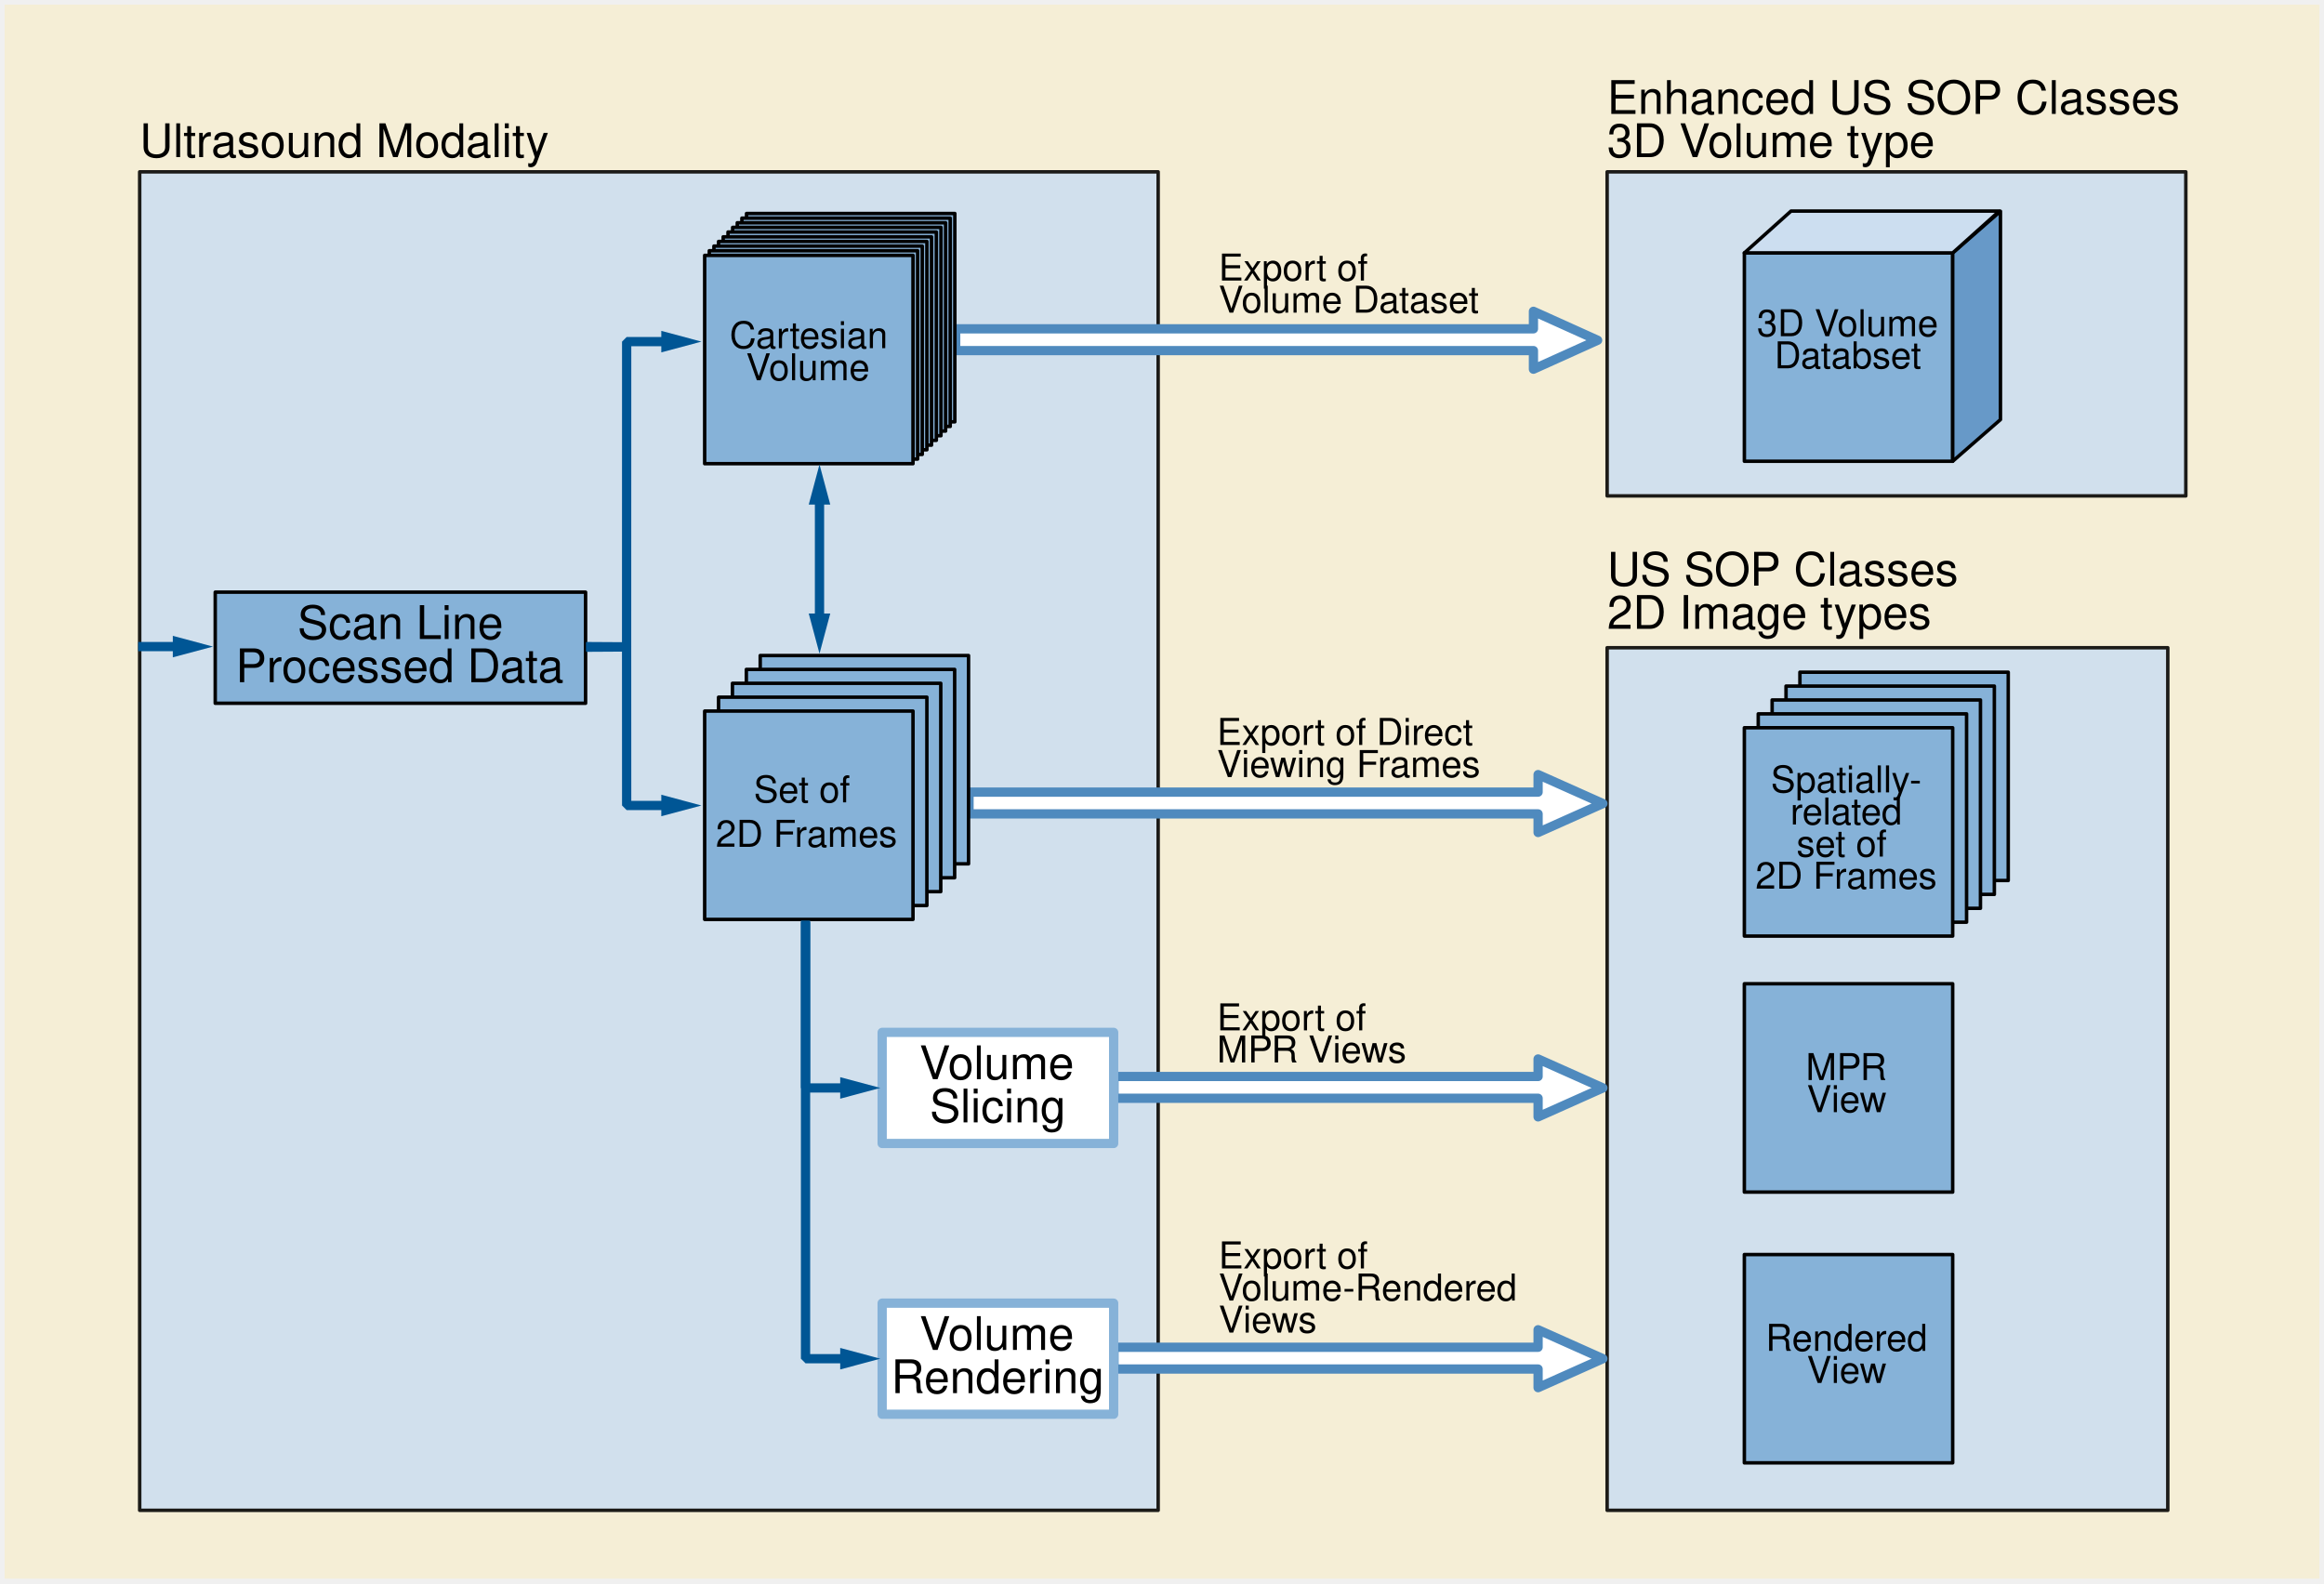
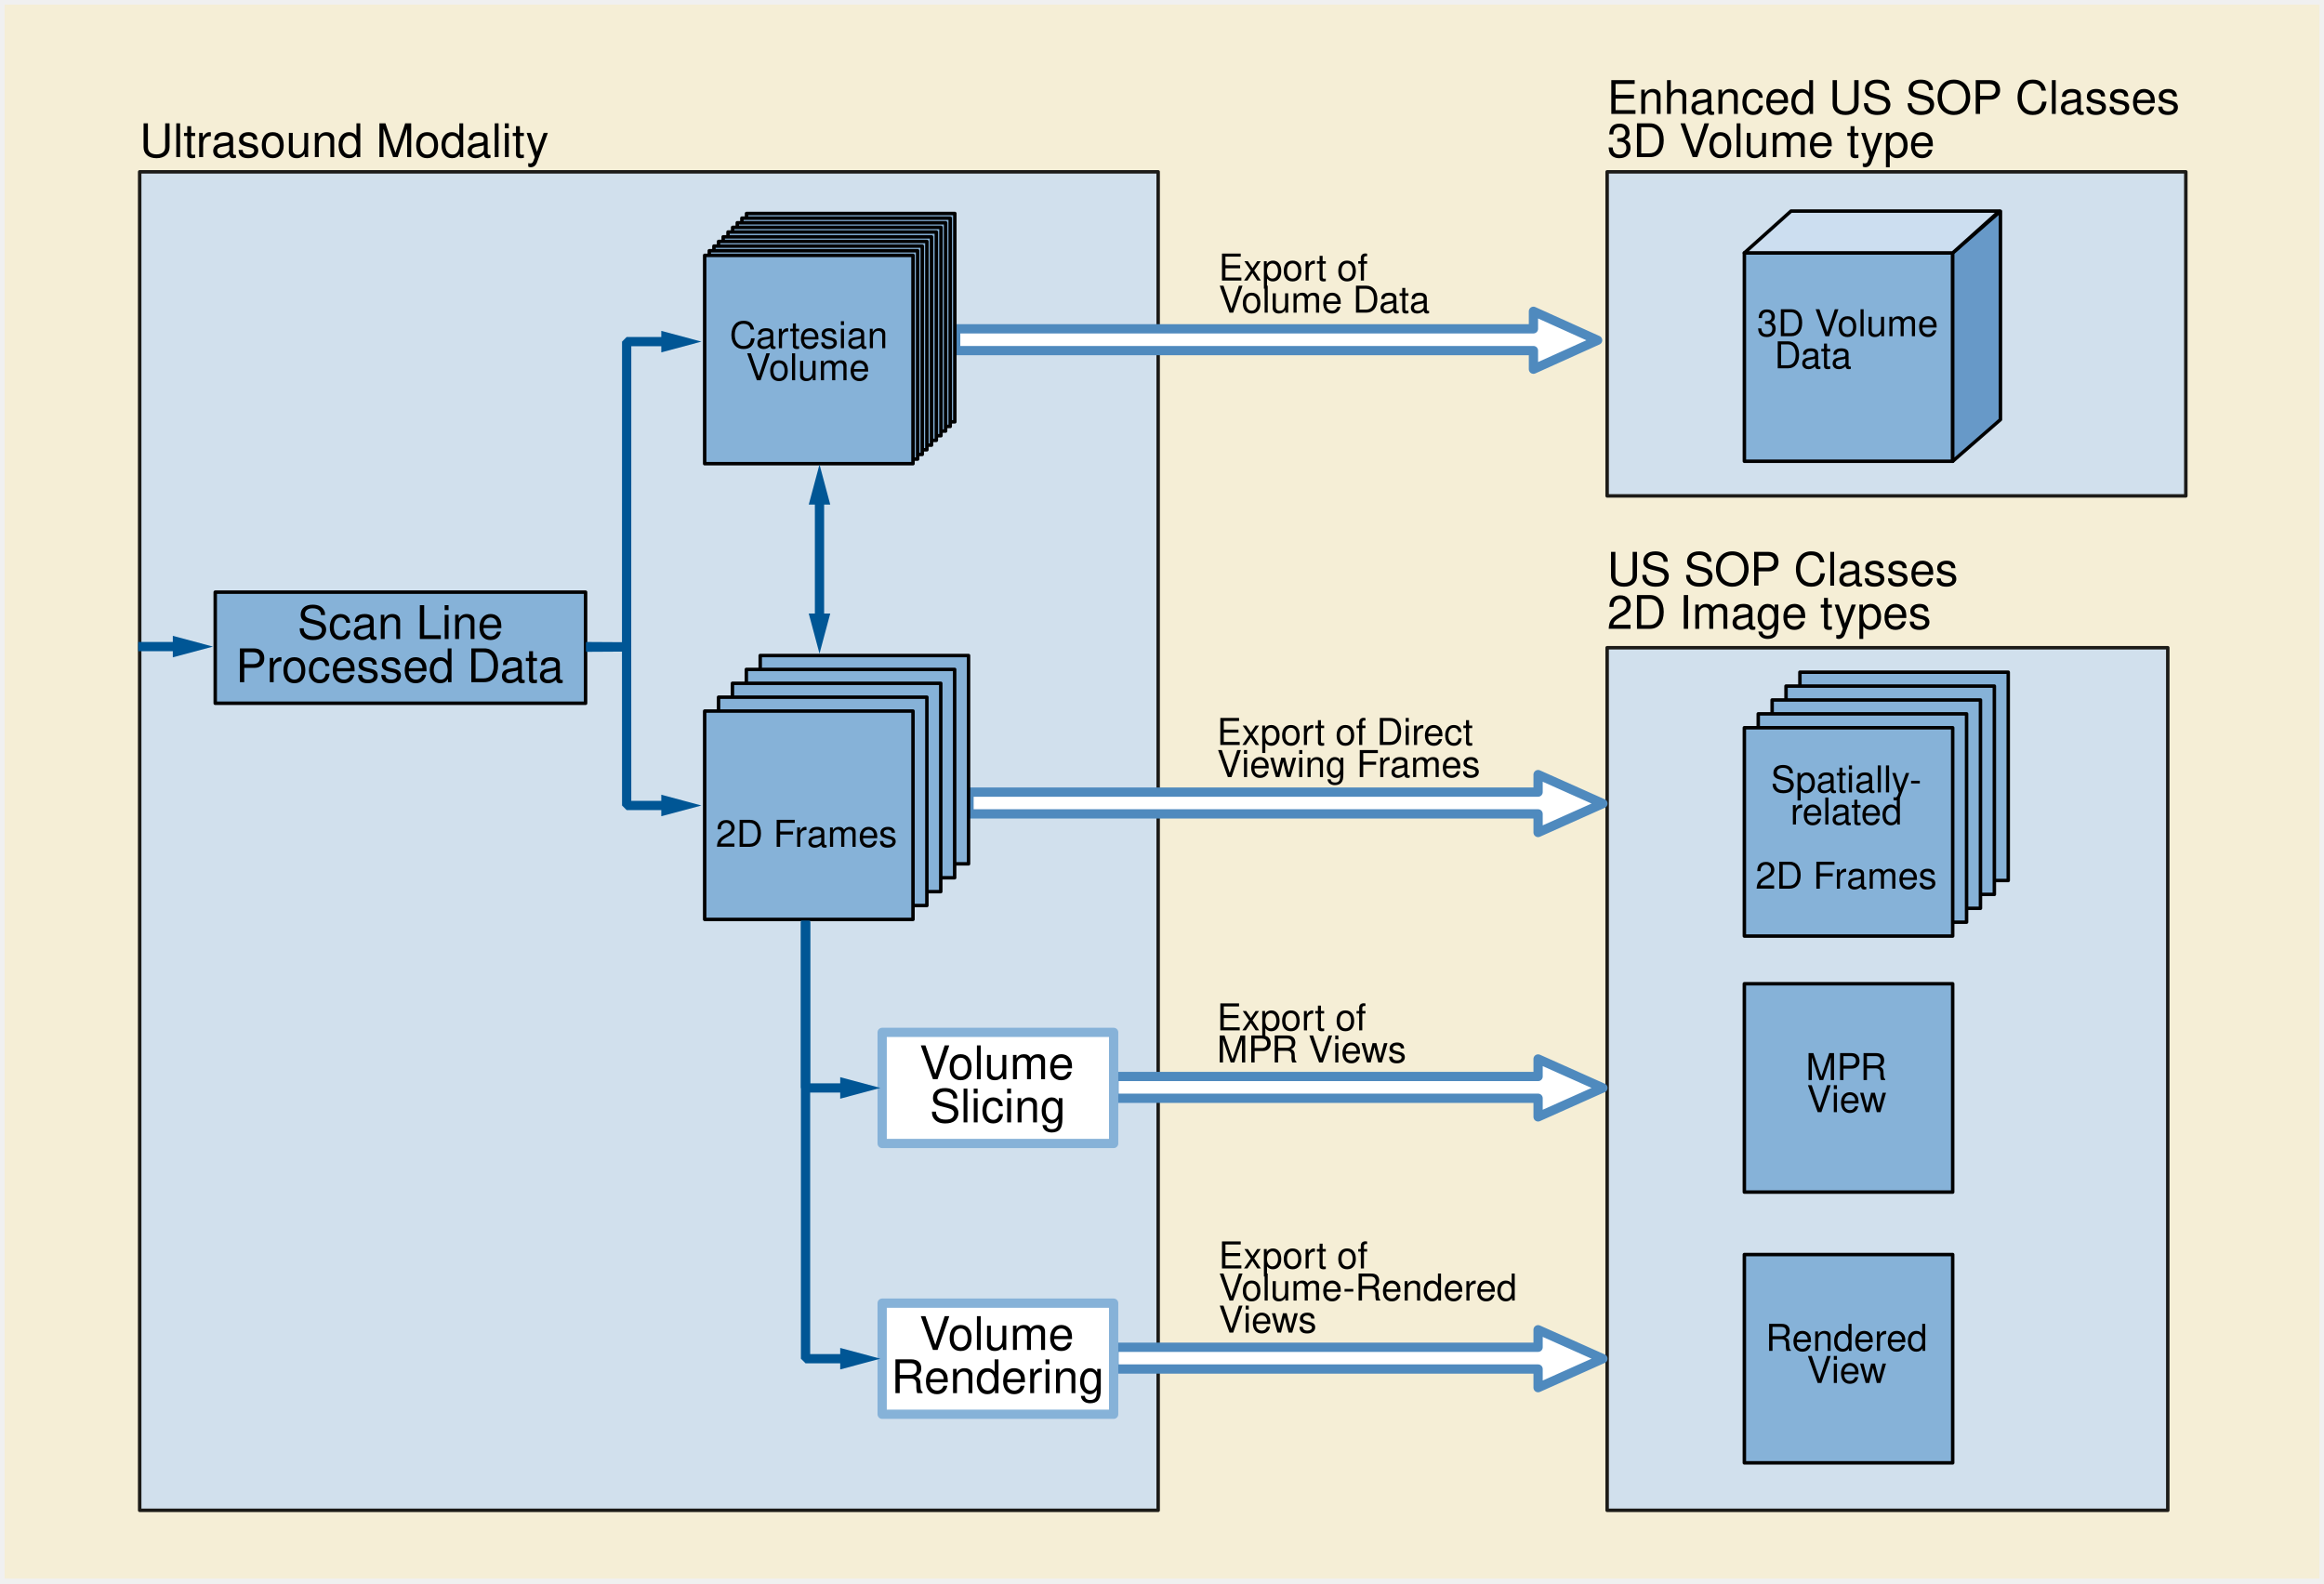
<svg xmlns="http://www.w3.org/2000/svg" version="1.1" id="Layer_1" x="0px" y="0px" width="502px" height="342px" viewBox="0 0 502 342" enable-background="new 0 0 502 342" xml:space="preserve">
  <defs>
    <style type="text/css">
	text {
	  font-family: Helvetica, Verdana, ArialUnicodeMS, san-serif
	}
	</style>
  </defs>
  <g>
   </g>
  <g>
    <rect x="1" y="1" fill="#F5EED6" width="500" height="340" />
    <g>
      <rect x="30.17" y="37.122" opacity="0.89" fill="#CCDEF0" stroke="#010101" stroke-width="0.75" stroke-linecap="round" stroke-linejoin="round" stroke-miterlimit="1" width="220" height="289.125" />
      <rect x="347.152" y="139.917" opacity="0.89" fill="#CCDEF0" stroke="#010101" stroke-width="0.75" stroke-linecap="round" stroke-linejoin="round" stroke-miterlimit="1" width="121.104" height="186.329" />
      <rect x="347.152" y="37.122" opacity="0.89" fill="#CCDEF0" stroke="#010101" stroke-width="0.75" stroke-linecap="round" stroke-linejoin="round" stroke-miterlimit="1" width="125" height="70" />
      <g>
        <polygon fill="#FFFFFF" stroke="#4F8ABE" stroke-width="2" stroke-linecap="round" stroke-linejoin="round" stroke-miterlimit="1" points="     206.433,75.732 206.433,71.029 331.234,71.029 331.234,67.245 345.098,73.498 331.234,79.754 331.234,75.732    " />
      </g>
      <g>
        <polygon fill="#FFFFFF" stroke="#4F8ABE" stroke-width="2" stroke-linecap="round" stroke-linejoin="round" stroke-miterlimit="1" points="     209.312,175.809 209.312,171.106 332.238,171.106 332.238,167.322 346.24,173.574 332.238,179.83 332.238,175.809    " />
      </g>
      <g>
        <polygon fill="#FFFFFF" stroke="#4F8ABE" stroke-width="2" stroke-linecap="round" stroke-linejoin="round" stroke-miterlimit="1" points="     240.631,237.236 240.631,232.535 332.238,232.535 332.238,228.75 346.24,235.004 332.238,241.26 332.238,237.236    " />
      </g>
      <g>
        <polygon fill="#FFFFFF" stroke="#4F8ABE" stroke-width="2" stroke-linecap="round" stroke-linejoin="round" stroke-miterlimit="1" points="     240.631,295.727 240.631,291.025 332.238,291.025 332.238,287.24 346.24,293.494 332.238,299.75 332.238,295.727    " />
      </g>
      <rect x="46.491" y="127.916" fill="#86B2D8" stroke="#010101" stroke-width="0.75" stroke-linecap="round" stroke-linejoin="round" stroke-miterlimit="1" width="80" height="23.999" />
      <g>
        <text transform="matrix(1 0 0 1 64.2529 138.0239)">
          <tspan x="0" y="0" font-size="10">Scan Line</tspan>
          <tspan x="-13.335" y="9.333" font-size="10">Processed Data</tspan>
        </text>
      </g>
      <g>
        <text transform="matrix(1 0 0 1 30.1699 33.9404)" font-size="10">Ultrasound Modality</text>
      </g>
      <g>
        <text transform="matrix(1 0 0 1 347.1479 24.6069)">
          <tspan x="0" y="0" font-size="10">Enhanced US SOP Classes</tspan>
          <tspan x="0" y="9.333" font-size="10">3D Volume type</tspan>
        </text>
      </g>
      <g>
        <text transform="matrix(1 0 0 1 347.1479 126.5034)">
          <tspan x="0" y="0" font-size="10">US SOP Classes</tspan>
          <tspan x="0" y="9.333" font-size="10">2D Image types</tspan>
        </text>
      </g>
      <rect x="190.554" y="223.006" fill="#FFFFFF" stroke="#86B2D8" stroke-width="2" stroke-linecap="round" stroke-linejoin="round" stroke-miterlimit="1" width="50" height="23.998" />
      <g>
        <text transform="matrix(1 0 0 1 198.6021 233.1104)">
          <tspan x="0" y="0" font-size="10">Volume</tspan>
          <tspan x="2.224" y="9.333" font-size="10">Slicing</tspan>
        </text>
      </g>
      <rect x="190.554" y="281.496" fill="#FFFFFF" stroke="#86B2D8" stroke-width="2" stroke-linecap="round" stroke-linejoin="round" stroke-miterlimit="1" width="50" height="23.998" />
      <g>
        <text transform="matrix(1 0 0 1 198.6021 291.6006)">
          <tspan x="0" y="0" font-size="10">Volume</tspan>
          <tspan x="-6.118" y="9.333" font-size="10">Rendering</tspan>
        </text>
      </g>
      <g>
        <g>
          <rect x="161.254" y="46.119" fill="#86B2D8" stroke="#010101" stroke-width="0.75" stroke-linecap="round" stroke-linejoin="round" stroke-miterlimit="1" width="44.999" height="45" />
          <rect x="160.254" y="47.119" fill="#86B2D8" stroke="#010101" stroke-width="0.75" stroke-linecap="round" stroke-linejoin="round" stroke-miterlimit="1" width="45" height="45.001" />
          <rect x="159.254" y="48.119" fill="#86B2D8" stroke="#010101" stroke-width="0.75" stroke-linecap="round" stroke-linejoin="round" stroke-miterlimit="1" width="45" height="45.001" />
          <rect x="158.254" y="49.119" fill="#86B2D8" stroke="#010101" stroke-width="0.75" stroke-linecap="round" stroke-linejoin="round" stroke-miterlimit="1" width="45" height="45.001" />
          <rect x="157.254" y="50.119" fill="#86B2D8" stroke="#010101" stroke-width="0.75" stroke-linecap="round" stroke-linejoin="round" stroke-miterlimit="1" width="45" height="45.001" />
          <rect x="156.213" y="51.16" fill="#86B2D8" stroke="#010101" stroke-width="0.75" stroke-linecap="round" stroke-linejoin="round" stroke-miterlimit="1" width="44.999" height="45.001" />
          <rect x="155.213" y="52.16" fill="#86B2D8" stroke="#010101" stroke-width="0.75" stroke-linecap="round" stroke-linejoin="round" stroke-miterlimit="1" width="45" height="45.001" />
          <rect x="154.213" y="53.16" fill="#86B2D8" stroke="#010101" stroke-width="0.75" stroke-linecap="round" stroke-linejoin="round" stroke-miterlimit="1" width="45" height="45.001" />
          <rect x="153.213" y="54.16" fill="#86B2D8" stroke="#010101" stroke-width="0.75" stroke-linecap="round" stroke-linejoin="round" stroke-miterlimit="1" width="45" height="45.002" />
          <rect x="152.213" y="55.16" fill="#86B2D8" stroke="#010101" stroke-width="0.75" stroke-linecap="round" stroke-linejoin="round" stroke-miterlimit="1" width="45" height="45.002" />
        </g>
        <g>
          <text transform="matrix(1 0 0 1 157.5938 75.2095)">
            <tspan x="0" y="0" font-size="8">Cartesian</tspan>
            <tspan x="3.557" y="6.933" font-size="8">Volume</tspan>
          </text>
        </g>
      </g>
      <g>
        <rect x="164.213" y="141.6" fill="#86B2D8" stroke="#010101" stroke-width="0.75" stroke-linecap="round" stroke-linejoin="round" stroke-miterlimit="1" width="44.999" height="45.001" />
        <rect x="161.213" y="144.602" fill="#86B2D8" stroke="#010101" stroke-width="0.75" stroke-linecap="round" stroke-linejoin="round" stroke-miterlimit="1" width="45" height="45" />
        <rect x="158.213" y="147.602" fill="#86B2D8" stroke="#010101" stroke-width="0.75" stroke-linecap="round" stroke-linejoin="round" stroke-miterlimit="1" width="45" height="45" />
        <rect x="155.213" y="150.601" fill="#86B2D8" stroke="#010101" stroke-width="0.75" stroke-linecap="round" stroke-linejoin="round" stroke-miterlimit="1" width="45" height="45" />
        <rect x="152.213" y="153.601" fill="#86B2D8" stroke="#010101" stroke-width="0.75" stroke-linecap="round" stroke-linejoin="round" stroke-miterlimit="1" width="45" height="45" />
        <g>
          <text transform="matrix(1 0 0 1 162.8159 173.3223)">
-             <tspan x="0" y="0" font-size="8">Set of  </tspan>
            <tspan x="-8.219" y="9.601" font-size="8">2D Frames</tspan>
          </text>
        </g>
      </g>
      <g>
        <rect x="388.793" y="145.2" fill="#86B2D8" stroke="#010101" stroke-width="0.75" stroke-linecap="round" stroke-linejoin="round" stroke-miterlimit="1" width="45" height="45.001" />
        <rect x="385.793" y="148.202" fill="#86B2D8" stroke="#010101" stroke-width="0.75" stroke-linecap="round" stroke-linejoin="round" stroke-miterlimit="1" width="45" height="45" />
        <rect x="382.793" y="151.202" fill="#86B2D8" stroke="#010101" stroke-width="0.75" stroke-linecap="round" stroke-linejoin="round" stroke-miterlimit="1" width="45" height="45" />
        <rect x="379.793" y="154.201" fill="#86B2D8" stroke="#010101" stroke-width="0.75" stroke-linecap="round" stroke-linejoin="round" stroke-miterlimit="1" width="45" height="45" />
        <rect x="376.793" y="157.201" fill="#86B2D8" stroke="#010101" stroke-width="0.75" stroke-linecap="round" stroke-linejoin="round" stroke-miterlimit="1" width="45" height="45" />
        <g>
          <text transform="matrix(1 0 0 1 382.5073 171.1626)">
            <tspan x="0" y="0" font-size="8">Spatially-</tspan>
            <tspan x="4.221" y="6.933" font-size="8">related</tspan>
-             <tspan x="5.557" y="13.867" font-size="8">set of </tspan>
            <tspan x="-3.33" y="20.8" font-size="8">2D Frames</tspan>
          </text>
        </g>
      </g>
      <g>
        <rect x="376.793" y="270.994" fill="#86B2D8" stroke="#010101" stroke-width="0.75" stroke-linecap="round" stroke-linejoin="round" stroke-miterlimit="1" width="45" height="45.002" />
        <g>
          <text transform="matrix(1 0 0 1 381.3901 291.7998)">
            <tspan x="0" y="0" font-size="8">Rendered</tspan>
            <tspan x="8.898" y="6.933" font-size="8">View</tspan>
          </text>
        </g>
      </g>
      <g>
        <rect x="376.792" y="212.504" fill="#86B2D8" stroke="#010101" stroke-width="0.75" stroke-linecap="round" stroke-linejoin="round" stroke-miterlimit="1" width="45" height="45.002" />
        <g>
          <text transform="matrix(1 0 0 1 390.0698 233.3057)">
            <tspan x="0" y="0" font-size="8">MPR</tspan>
            <tspan x="0.219" y="6.933" font-size="8">View</tspan>
          </text>
        </g>
      </g>
      <g>
        <g>
          <line fill="none" stroke="#005695" stroke-width="2" stroke-miterlimit="1" x1="177.018" y1="107.408" x2="177.018" y2="134.112" />
          <g>
            <polygon fill="#005695" points="174.694,108.993 177.018,100.32 179.342,108.993      " />
          </g>
          <g>
            <polygon fill="#005695" points="174.694,132.527 177.018,141.2 179.342,132.527      " />
          </g>
        </g>
      </g>
      <g>
        <g>
          <polyline fill="none" stroke="#005695" stroke-width="2" stroke-miterlimit="1" points="144.432,73.795 135.364,73.795       135.351,139.75 126.618,139.802     " />
          <g>
            <polygon fill="#005695" points="142.846,71.471 151.519,73.795 142.846,76.119      " />
          </g>
        </g>
      </g>
      <g>
        <g>
          <line fill="none" stroke="#005695" stroke-width="2" stroke-miterlimit="1" x1="38.915" y1="139.671" x2="29.847" y2="139.671" />
          <g>
            <polygon fill="#005695" points="37.33,137.347 46.002,139.671 37.33,141.996      " />
          </g>
        </g>
      </g>
      <g>
        <g>
          <polyline fill="none" stroke="#005695" stroke-width="2" stroke-miterlimit="1" points="144.432,173.996 135.364,173.996       135.351,139.725 126.618,139.672     " />
          <g>
            <polygon fill="#005695" points="142.846,171.672 151.519,173.996 142.846,176.32      " />
          </g>
        </g>
      </g>
      <g>
        <g>
          <polyline fill="none" stroke="#005695" stroke-width="2" stroke-miterlimit="1" points="183.076,293.494 174.002,293.494       174.002,198.84     " />
          <g>
            <polygon fill="#005695" points="181.491,291.17 190.164,293.494 181.491,295.818      " />
          </g>
        </g>
      </g>
      <g>
        <g>
          <polyline fill="none" stroke="#005695" stroke-width="2" stroke-miterlimit="1" points="183.076,235.006 174.002,235.006       174.002,199.17     " />
          <g>
            <polygon fill="#005695" points="181.491,232.682 190.164,235.006 181.491,237.33      " />
          </g>
        </g>
      </g>
      <g>
        <g>
          <rect x="376.797" y="54.633" fill="#86B2D8" stroke="#010101" stroke-width="0.75" stroke-linecap="round" stroke-linejoin="round" stroke-miterlimit="1" width="45" height="45.004" />
          <polygon fill="#6799C8" stroke="#010101" stroke-width="0.75" stroke-linecap="round" stroke-linejoin="round" stroke-miterlimit="1" points="      421.797,99.637 432.113,90.638 432.113,45.636 421.797,54.633     " />
          <polygon fill="#CCDEF0" stroke="#010101" stroke-width="0.75" stroke-linecap="round" stroke-linejoin="round" stroke-miterlimit="1" points="      431.877,45.592 386.877,45.592 376.797,54.633 421.797,54.633     " />
        </g>
        <g>
          <text transform="matrix(1 0 0 1 379.5063 72.6245)">
            <tspan x="0" y="0" font-size="8">3D Volume</tspan>
-             <tspan x="3.777" y="6.933" font-size="8">Databset</tspan>
+             <tspan x="3.777" y="6.933" font-size="8">Data</tspan>
          </text>
        </g>
      </g>
      <g>
        <text transform="matrix(1 0 0 1 263.2378 60.6069)">
          <tspan x="0" y="0" font-size="8">Export of</tspan>
-           <tspan x="0" y="6.933" font-size="8">Volume Dataset</tspan>
+           <tspan x="0" y="6.933" font-size="8">Volume Data</tspan>
        </text>
      </g>
      <g>
        <text transform="matrix(1 0 0 1 262.8784 160.9165)">
          <tspan x="0" y="0" font-size="8">Export of Direct</tspan>
          <tspan x="0" y="6.933" font-size="8">Viewing Frames</tspan>
        </text>
      </g>
      <g>
        <text transform="matrix(1 0 0 1 263.2378 273.9932)">
          <tspan x="0" y="0" font-size="8">Export of</tspan>
          <tspan x="0" y="6.933" font-size="8">Volume-Rendered</tspan>
          <tspan x="0" y="13.866" font-size="8">Views</tspan>
        </text>
      </g>
      <g>
        <text transform="matrix(1 0 0 1 262.8784 222.5723)">
          <tspan x="0" y="0" font-size="8">Export of</tspan>
          <tspan x="0" y="6.934" font-size="8">MPR Views</tspan>
        </text>
      </g>
    </g>
  </g>
</svg>
